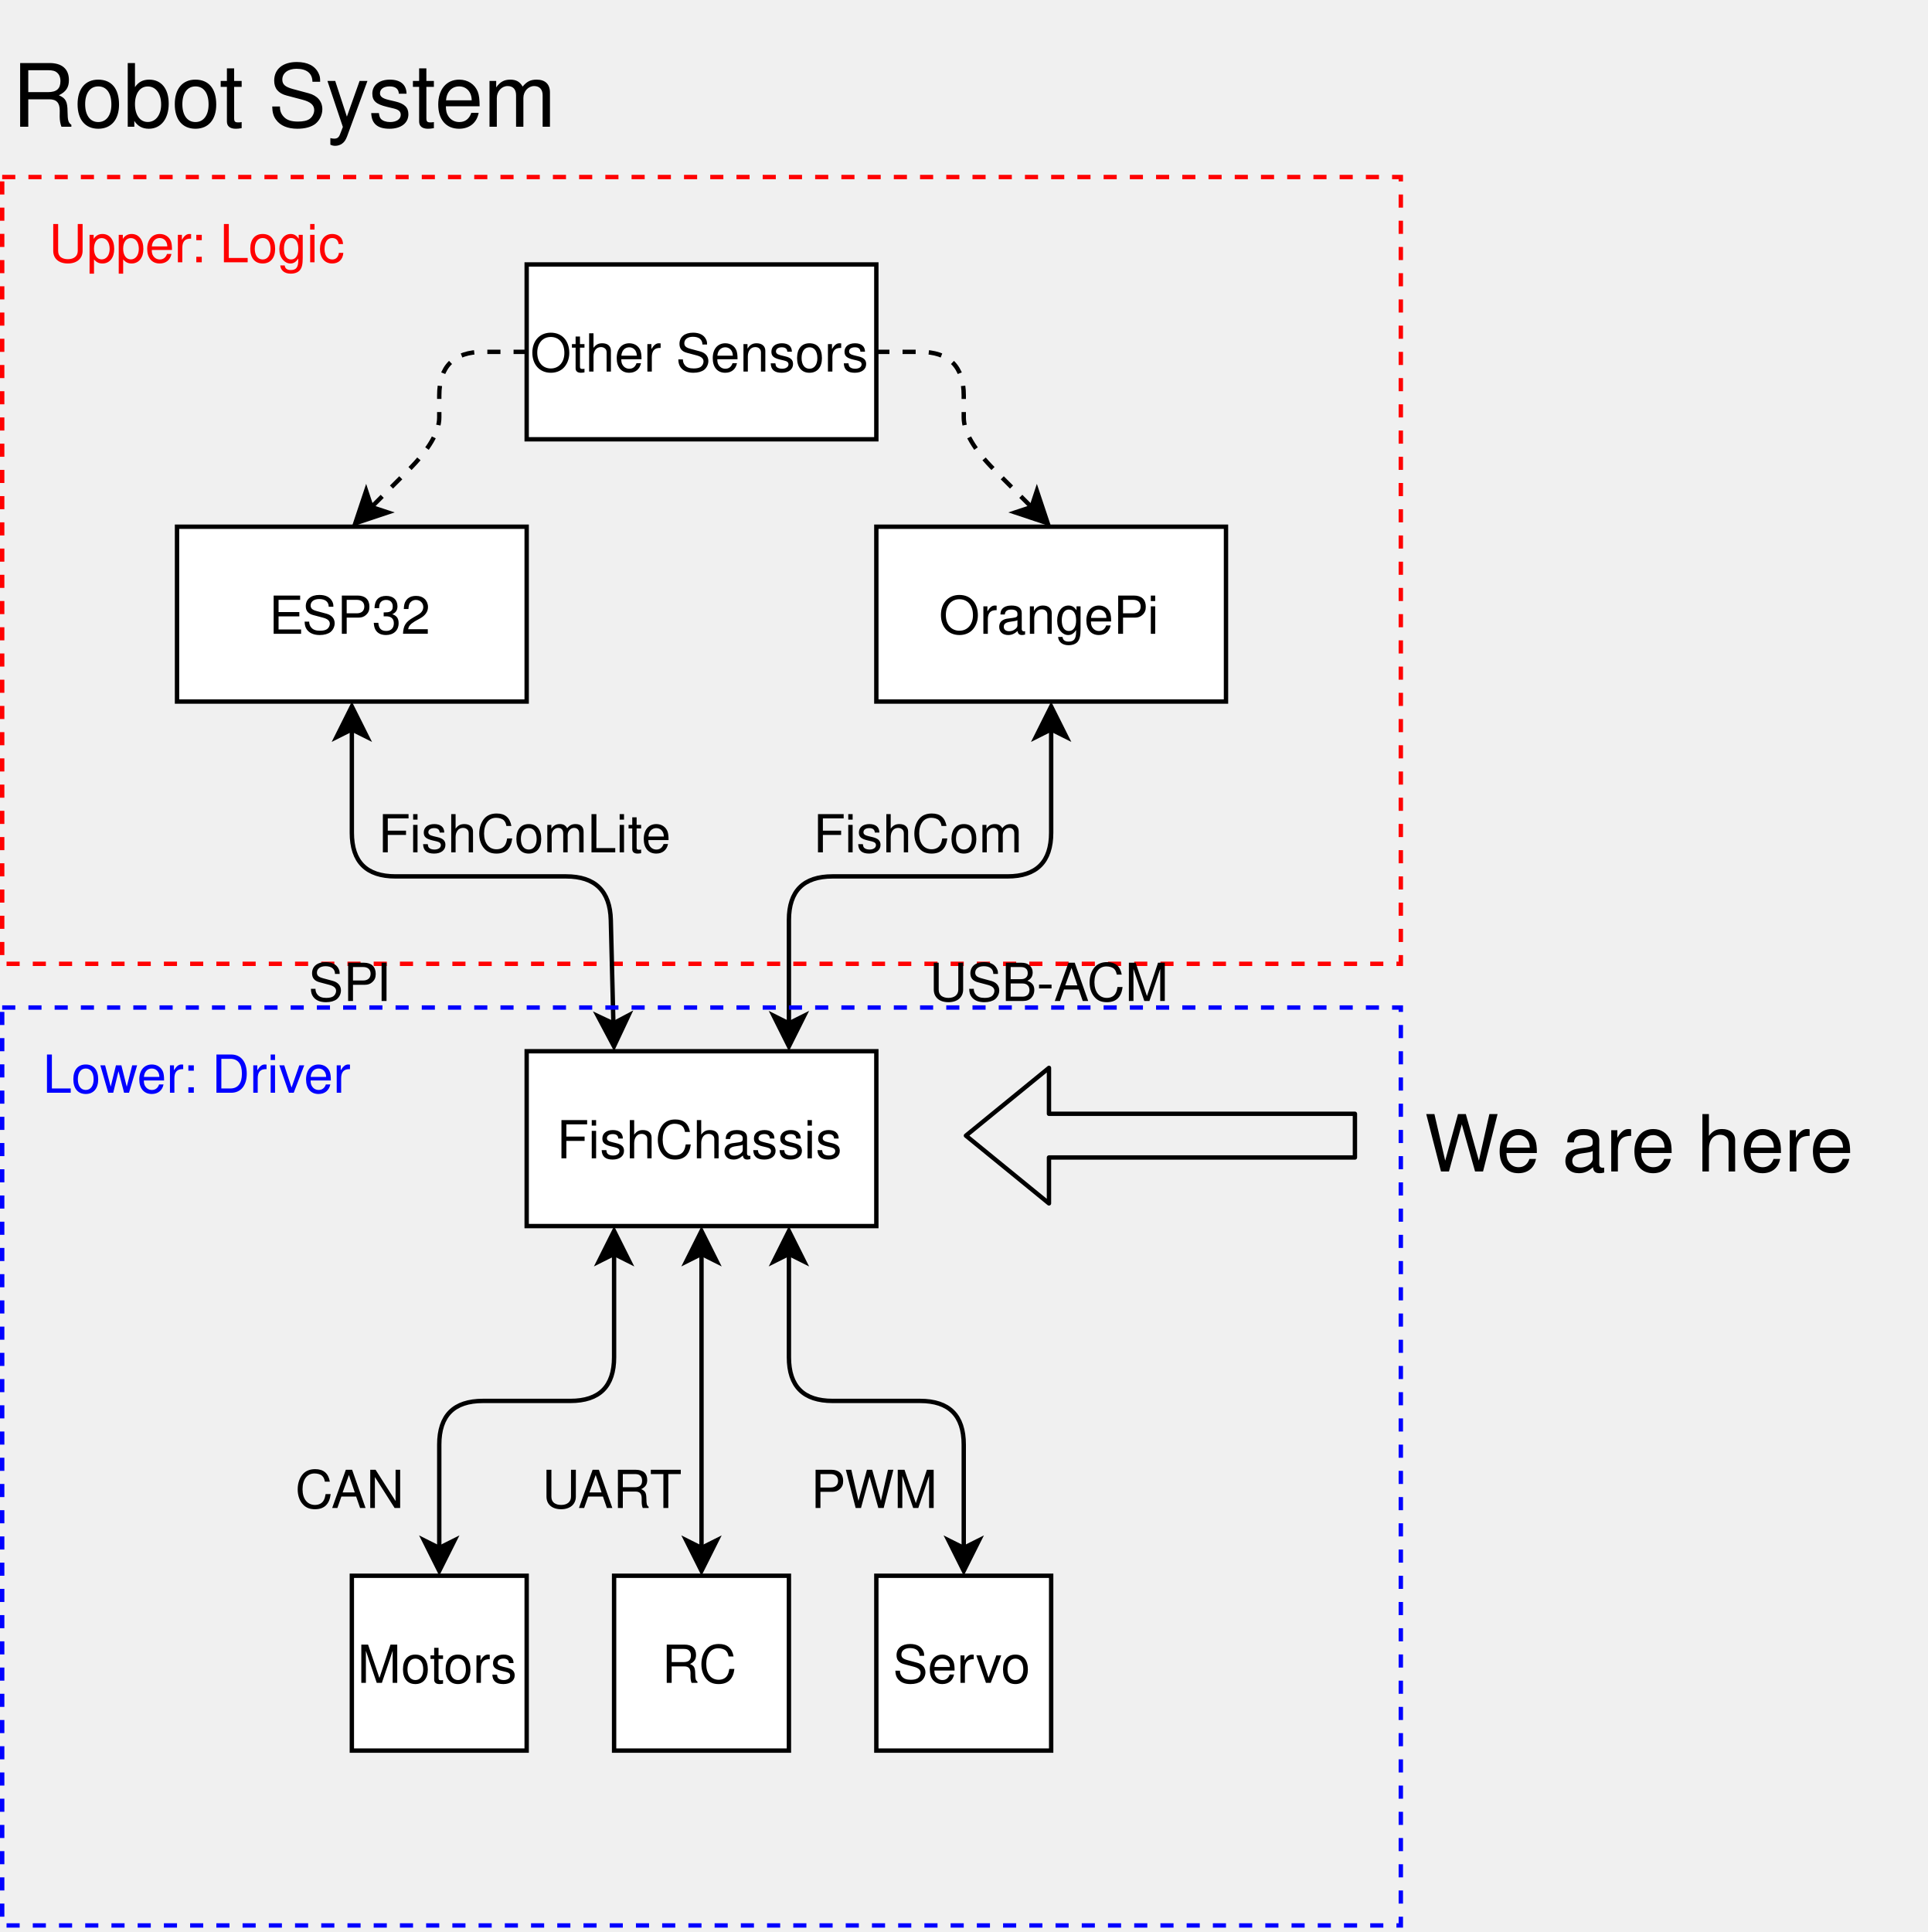
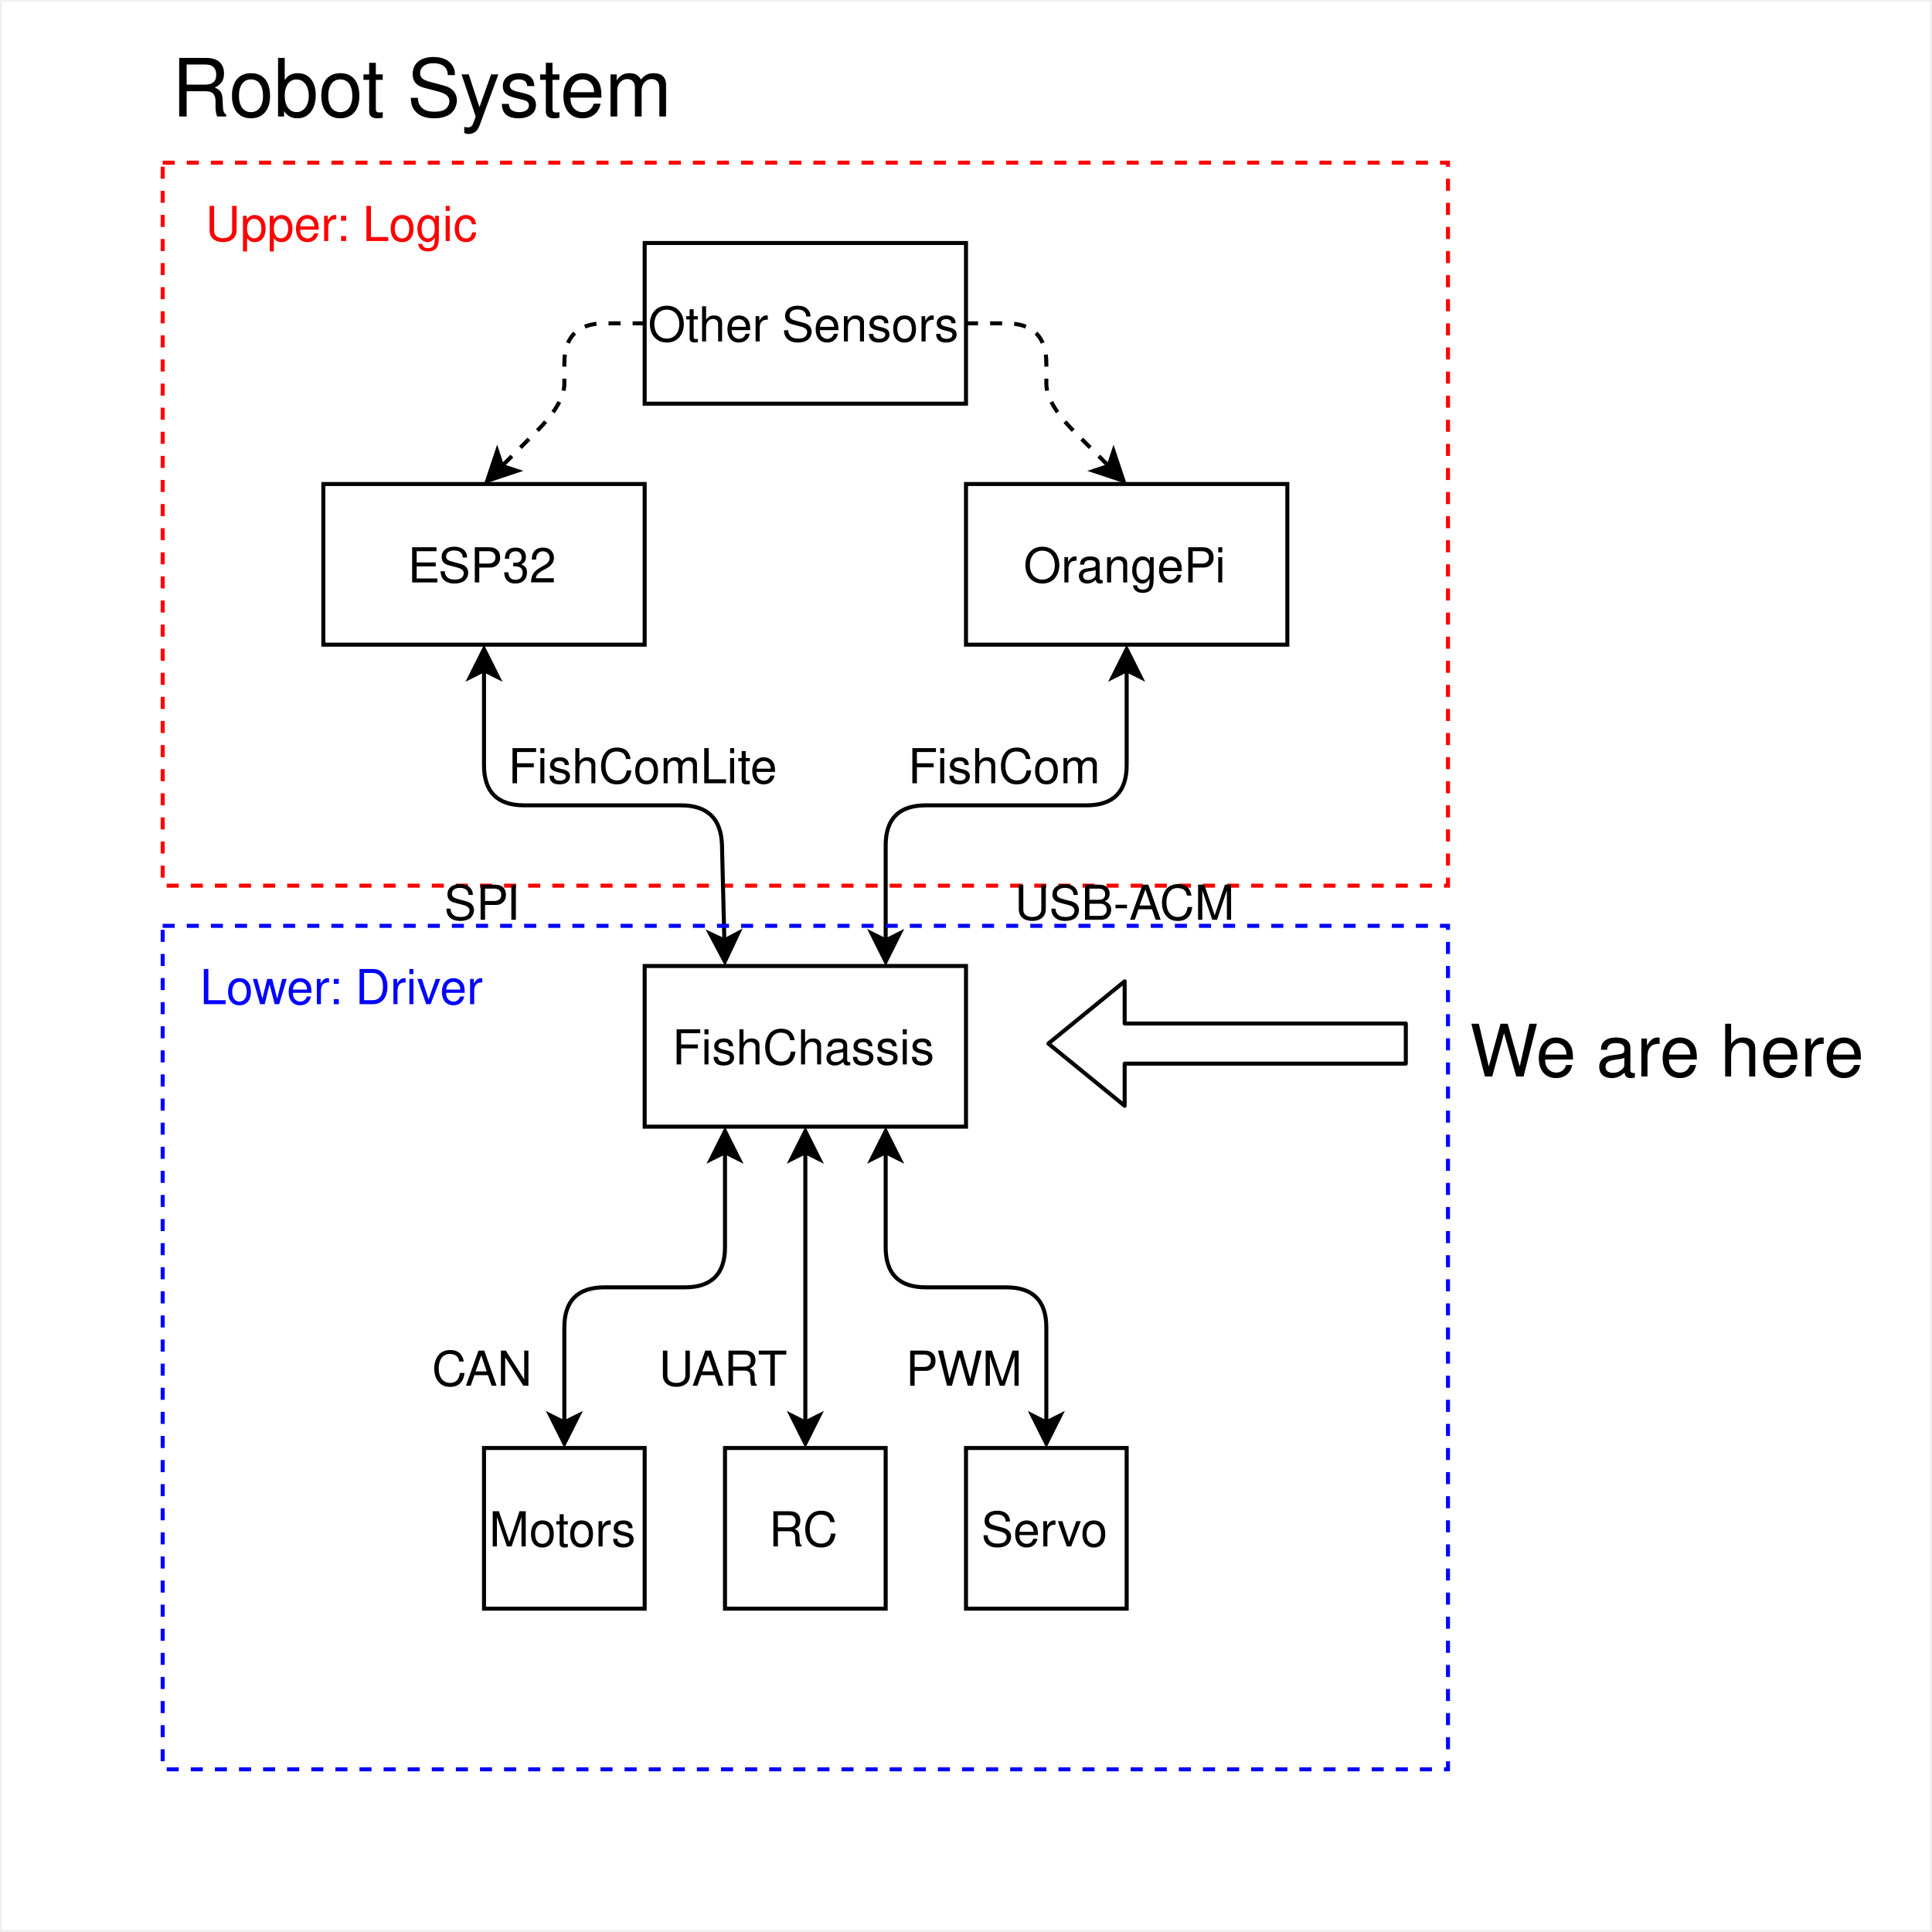
- <svg xmlns="http://www.w3.org/2000/svg" version="1.1" width="441px" height="442px" viewBox="-0.5 -0.5 441 442" content="&lt;mxfile&gt;&lt;diagram id=&quot;tqyedum9KpDyIlwnUrQp&quot; name=&quot;第 1 页&quot;&gt;1VpRd5owFP41Pm4HCKI+qq3bzmk3T11P10cmqeQMiSekre7XL5EAIYGJjsDsQ4+5JCH3y5fv5iYMwHy7/0T8XXiPAxgNHCvYD8DNwHFsd8j+c8MhNbg2SA0bggJRpzCs0G8ojJawvqIAJqWKFOOIol3ZuMZxDNe0ZPMJwe/lai84Kr9152+gZlit/Ui3PqGAhql17IwK+2eINmH2ZtubpE+2flZZeJKEfoDfJRO4HYA5wZimv7b7OYw4dhkuabtFzdN8YATGtEkDx0tbvPnRq3BODIweMm8Jfo0DyBtYAzB7QVE0xxEmrBzjmNWZBX4SHp/brJBQgn/BrMbAAYuFxf7YE/EmSCjc1w7XzkFg5IF4Cyk5sCpZA0/gJogzFsX3YhZABm0oz0BW0Rczv8m7LsBhPwQ+NVhpUC1QEs5DP0lQcgK1FnzPnT0oZcn5cYXvbguuA83129USnKJKG05bZadzAnTg9LB6vvFWc5v5RzXqi8VRsV78CG1iVlwzECCzzzhEiMnLVDzYoiDgfc9axxMMFRLZOp6uITx1qflG/HgDl8g8j4DXH49GpyUWxsGUxyVOiojryfpIJ59Q3Qz3iP7gyHxkDE2LzwIo/vtmLxcOJQhhoMU1BUA2KvxK1lBSPB1TCbNhBWaZjcDIp+it/MYqIMUblhixsRRaP1GoOlTmIh2paCXHOKWjfBKzjiylI4bzBlKtIwa9f5Cq7XiFpH7AzmRSfo9rnTeucn32Ix1BQbJ8DhrxbmyKd6PmvGPsIoe01TArPoudwrFQNDuWWuAr2wse51MSnb4o7CrRC6jMa0phV5VtdS20RGHwd0qedLBtCtv6xkPE4DtE4RXHYcfrLw7brilhMB2P7GGfqxmoq9m7cDVrHTmGApJXPeDG4/JaXs36jvoeU0y6SJ4UYcuFq4v1pm9859Ov1yxeTs1C6AJMfTe9guQNm6eQmkJ0SqFJy5JdbMtGZ+3LOtR6MdHyZq7XfATUsf5s+R8pHdlm5B+Mz5R/16z8Z/hJJF4+3V+xDtYB1oUiZKOVwHyYdyCCVn8iWHEK2ZYIGspN/1vtci9NRDXtUkWwRrsukQs9TXmcPny/Yr1QT/A71YsGp5D/eNHDr3kWCzMXPc5Ih6rypsdRg+lFYOlHZ4+7HWfLlFnv8IbpR080LE3BC45pfzdtkwr4QRvo65vdO/yeoX9DmAyS/xH+rvlvCn/g6WGVBbuVKAoEQ7qNBkpSIKcEeYJQnRTUYVcXlIswXB2USxPTPELLGUd2nylHbVA9S+eF4389t7HVS/xT9Vs+hQWjcwlx4STWkkIQzD6DYIYIUXOfYJYQaiZ3ihBa/bYJ4WgK/Y2GXJWtFYyTbk70VB8rMhFTN7rZHkM+hFp+6SsmtQGmdo/jdgemTqbH1ezDdH7VRwNq/O4QUNDg4jcJ/R3/+RLBvciMZ5W5s1D109ud0+La2y2skrM6k8lHoPTSOP9VP8Kq6Ku9FNjVl8YD/on5eFaHhMLevkTiVBCfZTqGEg5Xl3MbGFoxrn6y9AR5nwQe30Z6u2qWgLbH7QCtLYeK1K4tpFmx+JY1XQDFB8Hg9g8=&lt;/diagram&gt;&lt;/mxfile&gt;">
+ <svg xmlns="http://www.w3.org/2000/svg" version="1.1" width="481px" height="481px" viewBox="-0.5 -0.5 481 481" content="&lt;mxfile&gt;&lt;diagram id=&quot;tqyedum9KpDyIlwnUrQp&quot; name=&quot;第 1 页&quot;&gt;1VpRc6o4FP41Pu4dIIj6qLbd3Zl2r1O2072PrKTCLBInpFX2128iAUISVvQG1D50yDEJOV++fCcnYQSW28OvONhFLyiEycixwsMIPIwcZ2Z59D8z5IVhPJsVhg2Ow8Jk1wY//hdyo8Wtn3EIs0ZFglBC4l3TuEZpCtekYQswRvtmtQ+UNN+6CzZQMfjrIFGt73FIosI6dSa1/TcYb6LyzbbH/dsGZWXuSRYFIdoLJvA4AkuMECmetoclTBh2JS5Fu6eWX6uBYZiSLg1ct2jxFSSf3Dk+MJKX3mL0mYaQNbBGYLGPYgL9XbBmv+7p9FJbRLYJLdn0MSMY/QOXKEGYWlKU0mqLjzhJStPIAU/HP2rn74aYwEOrA3YFC6UTRFtIcE6rlA1KJDmVXF7c1/PiTrktEuakMgacC5uq6xou+sAR06PneOeiJyLBwQmDLDr+rsJ3xMqifxVWCjAa+Nqx8ppYTVWsgKPByjaClQLVU5xFyyjIsjg7gZoB3ytnc6ksOK/liQHXgeL6o78Cp6hiwmmr6XRFgAGcHuvnG20Vt6kzpItycFOQxJuUFtcUF0jtC4ZHTMV5zn/YxmHI+l4YxxOMJRLZGrXpCU9Var7jIN3AVdw/j4B3PR5NTkssTMM5i+qMFAnTk/WRTgEmqhkeYvIXQ+YbZWhR/MGBYs8PB7GQn4IwQ594DRsCB8PG3kHFVMBsrMGstGGYBCT+au44dEDyN6xQTAdXa/1MoupYmoti6LyVuEOQOqomsezIkjqiOG8gUTqi0Ae5UG3HKmTtA3bKPWDefG/ncTXr04diBDXJqjnoxLtpX7ybdOcdpRvOi1bjsviD7xSOhbrZsXQJX4vpa2jMjVDYlaIXkJnXlcKuLNvyWjBEYfD/lDzpoGkK2+rGg8fgZ7qHv+M47HjXi8N2h4zpMmEwHI/s8U2tZiCvZu/C1ax05PQUkDz9gDuPyzO8mtUd9QsiCA+RPEnCVgnXEOtN3fgu53/cs3g5LQthCDDV3bQP8Rfqn0JyCjEohWaGJbvelk3O2pf1p/V8XsXN3G3lI6CN9WfL/0TqyO5H/sH0TPl3+5X/Ej+BxKv3lzvWwTbAhlCEarQ1mK/LAUTQup4Iak4hTYmgmdz0frTLvTQRVbRLFsEW7bpELtQ05W3++ucd64V8gj+oXnQ4hfzJix52zSNcihm96HEmKlTamx5HDqYXgaUenb3tdowtc2p9RhuqH1eiYWMKPlBKrnfTNtPAD0ygr252n9G+RP8BUxnEtwj/0PzvC3/gqWGVhjGfFzmC/Ma8kRSIKUGVIOiTgjbs2oJyHYb1QbkxMa0TIGYc5fWlGLVBx6h9Xjj+2XMbW/4E4lR9w6ewYHIuIS6cxFZScILZZxDMDCG63if0Swg5kztFCKW+aUI4ikJ/JxFTZcuHaTbMiZ7soyYT6etGt9xjiIdQq9+vFZNMgKnc47jDgamS6c1f/DJf3vXRgBy/BwQUdLj4zaJgxx4/EnjgmfFCmzsLH8advd25keTXlXJWZzb7BqReOue/8kdYmr7MpcCuujRe0d+IjcfPMwKv9iUSowL/qNXpKeHQfAZpg55WjKueLL1D1ieGx7fhq101C0DbUzNAK8tBk9qZQpoW6y+BiwVQf04NHv8D&lt;/diagram&gt;&lt;/mxfile&gt;">
  <defs />
  <g>
-     <rect x="0" y="40" width="320" height="180" fill="none" stroke="#ff0000" stroke-dasharray="3 3" pointer-events="all" />
-     <rect x="120" y="240" width="80" height="40" fill="rgb(255, 255, 255)" stroke="rgb(0, 0, 0)" pointer-events="all" />
+     <rect x="0" y="0" width="480" height="480" fill="#ffffff" stroke="none" pointer-events="all" />
+     <rect x="40" y="40" width="320" height="180" fill="none" stroke="#ff0000" stroke-dasharray="3 3" pointer-events="all" />
+     <rect x="160" y="240" width="80" height="40" fill="rgb(255, 255, 255)" stroke="rgb(0, 0, 0)" pointer-events="all" />
    <g fill="rgb(0, 0, 0)" font-family="Helvetica" text-anchor="middle" font-size="12px">
-       <text x="159.5" y="264.5">FishChassis</text>
+       <text x="199.5" y="264.5">FishChassis</text>
    </g>
-     <rect x="40" y="120" width="80" height="40" fill="rgb(255, 255, 255)" stroke="rgb(0, 0, 0)" pointer-events="all" />
+     <rect x="80" y="120" width="80" height="40" fill="rgb(255, 255, 255)" stroke="rgb(0, 0, 0)" pointer-events="all" />
    <g fill="rgb(0, 0, 0)" font-family="Helvetica" text-anchor="middle" font-size="12px">
-       <text x="79.5" y="144.5">ESP32</text>
+       <text x="119.5" y="144.5">ESP32</text>
    </g>
-     <rect x="190" y="170" width="40" height="40" fill="none" stroke="none" pointer-events="all" />
+     <rect x="230" y="170" width="40" height="40" fill="none" stroke="none" pointer-events="all" />
    <g fill="rgb(0, 0, 0)" font-family="Helvetica" text-anchor="middle" font-size="12px">
-       <text x="209.5" y="194.5">FishCom</text>
+       <text x="249.5" y="194.5">FishCom</text>
    </g>
-     <rect x="200" y="120" width="80" height="40" fill="rgb(255, 255, 255)" stroke="rgb(0, 0, 0)" pointer-events="all" />
+     <rect x="240" y="120" width="80" height="40" fill="rgb(255, 255, 255)" stroke="rgb(0, 0, 0)" pointer-events="all" />
    <g fill="rgb(0, 0, 0)" font-family="Helvetica" text-anchor="middle" font-size="12px">
-       <text x="239.5" y="144.5">OrangePi</text>
+       <text x="279.5" y="144.5">OrangePi</text>
    </g>
-     <path d="M 139.84 233.63 L 139.25 210 Q 139 200 129 200 L 90 200 Q 80 200 80 190 L 80 166.37" fill="none" stroke="rgb(0, 0, 0)" stroke-miterlimit="10" pointer-events="stroke" />
-     <path d="M 139.97 238.88 L 136.3 231.97 L 139.84 233.63 L 143.3 231.8 Z" fill="rgb(0, 0, 0)" stroke="rgb(0, 0, 0)" stroke-miterlimit="10" pointer-events="all" />
-     <path d="M 80 161.12 L 83.5 168.12 L 80 166.37 L 76.5 168.12 Z" fill="rgb(0, 0, 0)" stroke="rgb(0, 0, 0)" stroke-miterlimit="10" pointer-events="all" />
-     <path d="M 180 233.63 L 180 210 Q 180 200 190 200 L 230 200 Q 240 200 240 190 L 240 166.37" fill="none" stroke="rgb(0, 0, 0)" stroke-miterlimit="10" pointer-events="stroke" />
-     <path d="M 180 238.88 L 176.5 231.88 L 180 233.63 L 183.5 231.88 Z" fill="rgb(0, 0, 0)" stroke="rgb(0, 0, 0)" stroke-miterlimit="10" pointer-events="all" />
-     <path d="M 240 161.12 L 243.5 168.12 L 240 166.37 L 236.5 168.12 Z" fill="rgb(0, 0, 0)" stroke="rgb(0, 0, 0)" stroke-miterlimit="10" pointer-events="all" />
-     <rect x="100" y="170" width="40" height="40" fill="none" stroke="none" pointer-events="all" />
+     <path d="M 179.84 233.63 L 179.25 210 Q 179 200 169 200 L 130 200 Q 120 200 120 190 L 120 166.37" fill="none" stroke="rgb(0, 0, 0)" stroke-miterlimit="10" pointer-events="stroke" />
+     <path d="M 179.97 238.88 L 176.3 231.97 L 179.84 233.63 L 183.3 231.8 Z" fill="rgb(0, 0, 0)" stroke="rgb(0, 0, 0)" stroke-miterlimit="10" pointer-events="all" />
+     <path d="M 120 161.12 L 123.5 168.12 L 120 166.37 L 116.5 168.12 Z" fill="rgb(0, 0, 0)" stroke="rgb(0, 0, 0)" stroke-miterlimit="10" pointer-events="all" />
+     <path d="M 220 233.63 L 220 210 Q 220 200 230 200 L 270 200 Q 280 200 280 190 L 280 166.37" fill="none" stroke="rgb(0, 0, 0)" stroke-miterlimit="10" pointer-events="stroke" />
+     <path d="M 220 238.88 L 216.5 231.88 L 220 233.63 L 223.5 231.88 Z" fill="rgb(0, 0, 0)" stroke="rgb(0, 0, 0)" stroke-miterlimit="10" pointer-events="all" />
+     <path d="M 280 161.12 L 283.5 168.12 L 280 166.37 L 276.5 168.12 Z" fill="rgb(0, 0, 0)" stroke="rgb(0, 0, 0)" stroke-miterlimit="10" pointer-events="all" />
+     <rect x="140" y="170" width="40" height="40" fill="none" stroke="none" pointer-events="all" />
    <g fill="rgb(0, 0, 0)" font-family="Helvetica" text-anchor="middle" font-size="12px">
-       <text x="119.5" y="194.5">FishComLite</text>
+       <text x="159.5" y="194.5">FishComLite</text>
    </g>
-     <path d="M 100 353.63 L 100 330 Q 100 320 110 320 L 130 320 Q 140 320 140 310 L 140 286.37" fill="none" stroke="rgb(0, 0, 0)" stroke-miterlimit="10" pointer-events="stroke" />
-     <path d="M 100 358.88 L 96.5 351.88 L 100 353.63 L 103.5 351.88 Z" fill="rgb(0, 0, 0)" stroke="rgb(0, 0, 0)" stroke-miterlimit="10" pointer-events="all" />
-     <path d="M 140 281.12 L 143.5 288.12 L 140 286.37 L 136.5 288.12 Z" fill="rgb(0, 0, 0)" stroke="rgb(0, 0, 0)" stroke-miterlimit="10" pointer-events="all" />
-     <rect x="80" y="360" width="40" height="40" fill="rgb(255, 255, 255)" stroke="rgb(0, 0, 0)" pointer-events="all" />
+     <path d="M 140 353.63 L 140 330 Q 140 320 150 320 L 170 320 Q 180 320 180 310 L 180 286.37" fill="none" stroke="rgb(0, 0, 0)" stroke-miterlimit="10" pointer-events="stroke" />
+     <path d="M 140 358.88 L 136.5 351.88 L 140 353.63 L 143.5 351.88 Z" fill="rgb(0, 0, 0)" stroke="rgb(0, 0, 0)" stroke-miterlimit="10" pointer-events="all" />
+     <path d="M 180 281.12 L 183.5 288.12 L 180 286.37 L 176.5 288.12 Z" fill="rgb(0, 0, 0)" stroke="rgb(0, 0, 0)" stroke-miterlimit="10" pointer-events="all" />
+     <rect x="120" y="360" width="40" height="40" fill="rgb(255, 255, 255)" stroke="rgb(0, 0, 0)" pointer-events="all" />
    <g fill="rgb(0, 0, 0)" font-family="Helvetica" text-anchor="middle" font-size="12px">
-       <text x="99.5" y="384.5">Motors</text>
+       <text x="139.5" y="384.5">Motors</text>
    </g>
-     <rect x="60" y="320" width="40" height="40" fill="none" stroke="none" pointer-events="all" />
+     <rect x="100" y="320" width="40" height="40" fill="none" stroke="none" pointer-events="all" />
    <g fill="rgb(0, 0, 0)" font-family="Helvetica" text-anchor="middle" font-size="12px">
-       <text x="79.5" y="344.5">CAN</text>
+       <text x="119.5" y="344.5">CAN</text>
    </g>
-     <rect x="200" y="360" width="40" height="40" fill="rgb(255, 255, 255)" stroke="rgb(0, 0, 0)" pointer-events="all" />
+     <rect x="240" y="360" width="40" height="40" fill="rgb(255, 255, 255)" stroke="rgb(0, 0, 0)" pointer-events="all" />
    <g fill="rgb(0, 0, 0)" font-family="Helvetica" text-anchor="middle" font-size="12px">
-       <text x="219.5" y="384.5">Servo</text>
+       <text x="259.5" y="384.5">Servo</text>
    </g>
-     <path d="M 220 353.63 L 220 330 Q 220 320 210 320 L 190 320 Q 180 320 180 310 L 180 286.37" fill="none" stroke="rgb(0, 0, 0)" stroke-miterlimit="10" pointer-events="stroke" />
-     <path d="M 220 358.88 L 216.5 351.88 L 220 353.63 L 223.5 351.88 Z" fill="rgb(0, 0, 0)" stroke="rgb(0, 0, 0)" stroke-miterlimit="10" pointer-events="all" />
-     <path d="M 180 281.12 L 183.5 288.12 L 180 286.37 L 176.5 288.12 Z" fill="rgb(0, 0, 0)" stroke="rgb(0, 0, 0)" stroke-miterlimit="10" pointer-events="all" />
-     <rect x="180" y="320" width="40" height="40" fill="none" stroke="none" pointer-events="all" />
+     <path d="M 260 353.63 L 260 330 Q 260 320 250 320 L 230 320 Q 220 320 220 310 L 220 286.37" fill="none" stroke="rgb(0, 0, 0)" stroke-miterlimit="10" pointer-events="stroke" />
+     <path d="M 260 358.88 L 256.5 351.88 L 260 353.63 L 263.5 351.88 Z" fill="rgb(0, 0, 0)" stroke="rgb(0, 0, 0)" stroke-miterlimit="10" pointer-events="all" />
+     <path d="M 220 281.12 L 223.5 288.12 L 220 286.37 L 216.5 288.12 Z" fill="rgb(0, 0, 0)" stroke="rgb(0, 0, 0)" stroke-miterlimit="10" pointer-events="all" />
+     <rect x="220" y="320" width="40" height="40" fill="none" stroke="none" pointer-events="all" />
    <g fill="rgb(0, 0, 0)" font-family="Helvetica" text-anchor="middle" font-size="12px">
-       <text x="199.5" y="344.5">PWM</text>
+       <text x="239.5" y="344.5">PWM</text>
    </g>
-     <rect x="140" y="360" width="40" height="40" fill="rgb(255, 255, 255)" stroke="rgb(0, 0, 0)" pointer-events="all" />
+     <rect x="180" y="360" width="40" height="40" fill="rgb(255, 255, 255)" stroke="rgb(0, 0, 0)" pointer-events="all" />
    <g fill="rgb(0, 0, 0)" font-family="Helvetica" text-anchor="middle" font-size="12px">
-       <text x="159.5" y="384.5">RC</text>
+       <text x="199.5" y="384.5">RC</text>
    </g>
-     <path d="M 160 353.63 L 160 286.37" fill="none" stroke="rgb(0, 0, 0)" stroke-miterlimit="10" pointer-events="stroke" />
-     <path d="M 160 358.88 L 156.5 351.88 L 160 353.63 L 163.5 351.88 Z" fill="rgb(0, 0, 0)" stroke="rgb(0, 0, 0)" stroke-miterlimit="10" pointer-events="all" />
-     <path d="M 160 281.12 L 163.5 288.12 L 160 286.37 L 156.5 288.12 Z" fill="rgb(0, 0, 0)" stroke="rgb(0, 0, 0)" stroke-miterlimit="10" pointer-events="all" />
-     <rect x="120" y="320" width="40" height="40" fill="none" stroke="none" pointer-events="all" />
+     <path d="M 200 353.63 L 200 286.37" fill="none" stroke="rgb(0, 0, 0)" stroke-miterlimit="10" pointer-events="stroke" />
+     <path d="M 200 358.88 L 196.5 351.88 L 200 353.63 L 203.5 351.88 Z" fill="rgb(0, 0, 0)" stroke="rgb(0, 0, 0)" stroke-miterlimit="10" pointer-events="all" />
+     <path d="M 200 281.12 L 203.5 288.12 L 200 286.37 L 196.5 288.12 Z" fill="rgb(0, 0, 0)" stroke="rgb(0, 0, 0)" stroke-miterlimit="10" pointer-events="all" />
+     <rect x="160" y="320" width="40" height="40" fill="none" stroke="none" pointer-events="all" />
    <g fill="rgb(0, 0, 0)" font-family="Helvetica" text-anchor="middle" font-size="12px">
-       <text x="139.5" y="344.5">UART</text>
+       <text x="179.5" y="344.5">UART</text>
    </g>
-     <rect x="0" y="230" width="320" height="210" fill="none" stroke="#0000ff" stroke-dasharray="3 3" pointer-events="all" />
-     <rect x="0" y="40" width="90" height="30" fill="none" stroke="none" pointer-events="all" />
+     <rect x="40" y="230" width="320" height="210" fill="none" stroke="#0000ff" stroke-dasharray="3 3" pointer-events="all" />
+     <rect x="40" y="40" width="90" height="30" fill="none" stroke="none" pointer-events="all" />
    <g fill="#FF0000" font-family="Helvetica" text-anchor="middle" font-size="12px">
-       <text x="44.5" y="59.5">Upper: Logic</text>
+       <text x="84.5" y="59.5">Upper: Logic</text>
    </g>
-     <rect x="0" y="230" width="90" height="30" fill="none" stroke="none" pointer-events="all" />
+     <rect x="40" y="230" width="90" height="30" fill="none" stroke="none" pointer-events="all" />
    <g fill="#0000FF" font-family="Helvetica" text-anchor="middle" font-size="12px">
-       <text x="44.5" y="249.5">Lower: Driver</text>
+       <text x="84.5" y="249.5">Lower: Driver</text>
    </g>
-     <path d="M 120 80 L 110 80 Q 100 80 100 90 L 100 95 Q 100 100 92.93 107.07 L 84.5 115.5" fill="none" stroke="rgb(0, 0, 0)" stroke-miterlimit="10" stroke-dasharray="3 3" pointer-events="stroke" />
-     <path d="M 80.79 119.21 L 83.27 111.78 L 84.5 115.5 L 88.22 116.73 Z" fill="rgb(0, 0, 0)" stroke="rgb(0, 0, 0)" stroke-miterlimit="10" pointer-events="all" />
-     <path d="M 200 80 L 210 80 Q 220 80 220 90 L 220 95 Q 220 100 227.07 107.07 L 235.5 115.5" fill="none" stroke="rgb(0, 0, 0)" stroke-miterlimit="10" stroke-dasharray="3 3" pointer-events="stroke" />
-     <path d="M 239.21 119.21 L 231.78 116.73 L 235.5 115.5 L 236.73 111.78 Z" fill="rgb(0, 0, 0)" stroke="rgb(0, 0, 0)" stroke-miterlimit="10" pointer-events="all" />
-     <rect x="120" y="60" width="80" height="40" fill="rgb(255, 255, 255)" stroke="rgb(0, 0, 0)" pointer-events="all" />
+     <path d="M 160 80 L 150 80 Q 140 80 140 90 L 140 95 Q 140 100 132.93 107.07 L 124.5 115.5" fill="none" stroke="rgb(0, 0, 0)" stroke-miterlimit="10" stroke-dasharray="3 3" pointer-events="stroke" />
+     <path d="M 120.79 119.21 L 123.27 111.78 L 124.5 115.5 L 128.22 116.73 Z" fill="rgb(0, 0, 0)" stroke="rgb(0, 0, 0)" stroke-miterlimit="10" pointer-events="all" />
+     <path d="M 240 80 L 250 80 Q 260 80 260 90 L 260 95 Q 260 100 267.07 107.07 L 275.5 115.5" fill="none" stroke="rgb(0, 0, 0)" stroke-miterlimit="10" stroke-dasharray="3 3" pointer-events="stroke" />
+     <path d="M 279.21 119.21 L 271.78 116.73 L 275.5 115.5 L 276.73 111.78 Z" fill="rgb(0, 0, 0)" stroke="rgb(0, 0, 0)" stroke-miterlimit="10" pointer-events="all" />
+     <rect x="160" y="60" width="80" height="40" fill="rgb(255, 255, 255)" stroke="rgb(0, 0, 0)" pointer-events="all" />
    <g fill="rgb(0, 0, 0)" font-family="Helvetica" text-anchor="middle" font-size="12px">
-       <text x="159.5" y="84.5">Other Sensors</text>
+       <text x="199.5" y="84.5">Other Sensors</text>
    </g>
-     <rect x="40" y="204" width="80" height="40" fill="none" stroke="none" pointer-events="all" />
+     <rect x="80" y="204" width="80" height="40" fill="none" stroke="none" pointer-events="all" />
    <g fill="rgb(0, 0, 0)" font-family="Helvetica" text-anchor="middle" font-size="12px">
-       <text x="79.5" y="228.5">SPI</text>
+       <text x="119.5" y="228.5">SPI</text>
    </g>
-     <rect x="200" y="204" width="80" height="40" fill="none" stroke="none" pointer-events="all" />
+     <rect x="240" y="204" width="80" height="40" fill="none" stroke="none" pointer-events="all" />
    <g fill="rgb(0, 0, 0)" font-family="Helvetica" text-anchor="middle" font-size="12px">
-       <text x="239.5" y="228.5">USB-ACM</text>
+       <text x="279.5" y="228.5">USB-ACM</text>
    </g>
-     <path d="M 309.5 254.31 L 309.5 264.31 L 239.5 264.31 L 239.5 274.81 L 220.5 259.31 L 239.5 243.81 L 239.5 254.31 Z" fill="none" stroke="rgb(0, 0, 0)" stroke-linejoin="round" stroke-miterlimit="10" pointer-events="all" />
-     <rect x="0" y="0" width="130" height="40" fill="none" stroke="none" pointer-events="all" />
+     <path d="M 349.5 254.31 L 349.5 264.31 L 279.5 264.31 L 279.5 274.81 L 260.5 259.31 L 279.5 243.81 L 279.5 254.31 Z" fill="none" stroke="rgb(0, 0, 0)" stroke-linejoin="round" stroke-miterlimit="10" pointer-events="all" />
+     <rect x="40" y="0" width="130" height="40" fill="none" stroke="none" pointer-events="all" />
    <g fill="rgb(0, 0, 0)" font-family="Helvetica" text-anchor="middle" font-size="20px">
-       <text x="64.5" y="28.5">Robot System</text>
+       <text x="104.5" y="28.5">Robot System</text>
    </g>
-     <rect x="310" y="240" width="130" height="40" fill="none" stroke="none" pointer-events="all" />
+     <rect x="350" y="240" width="130" height="40" fill="none" stroke="none" pointer-events="all" />
    <g fill="rgb(0, 0, 0)" font-family="Helvetica" text-anchor="middle" font-size="18px">
-       <text x="374.5" y="267.5">We are here</text>
+       <text x="414.5" y="267.5">We are here</text>
    </g>
  </g>
</svg>
